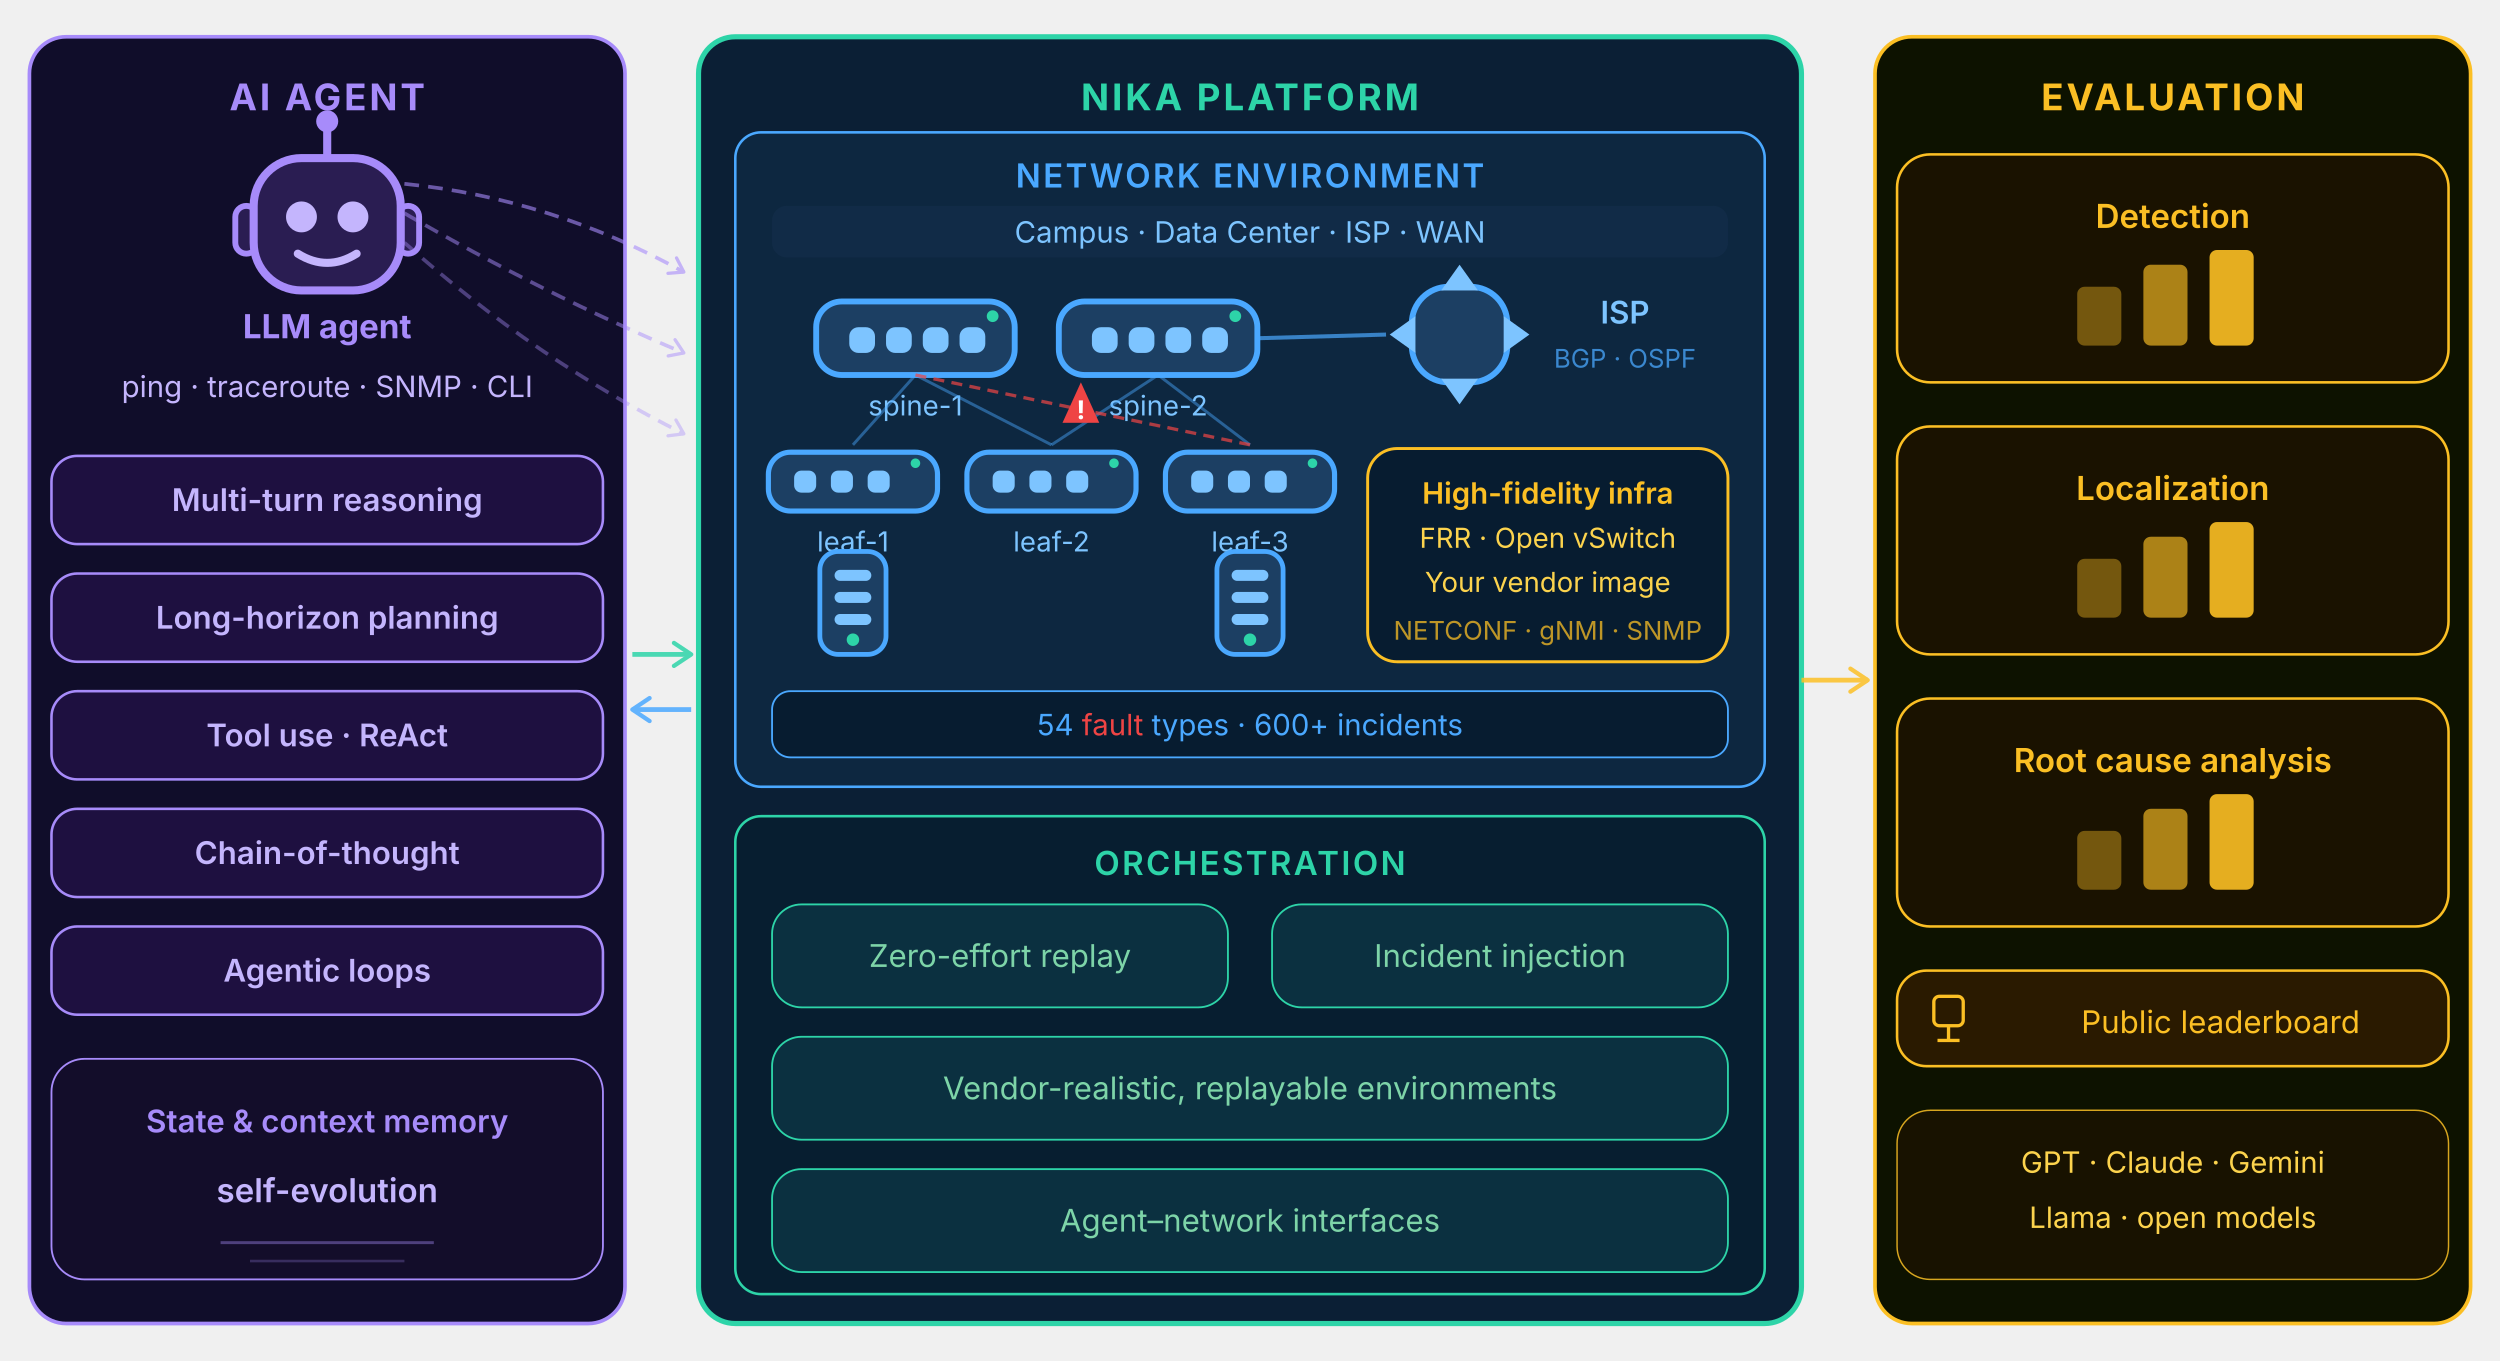
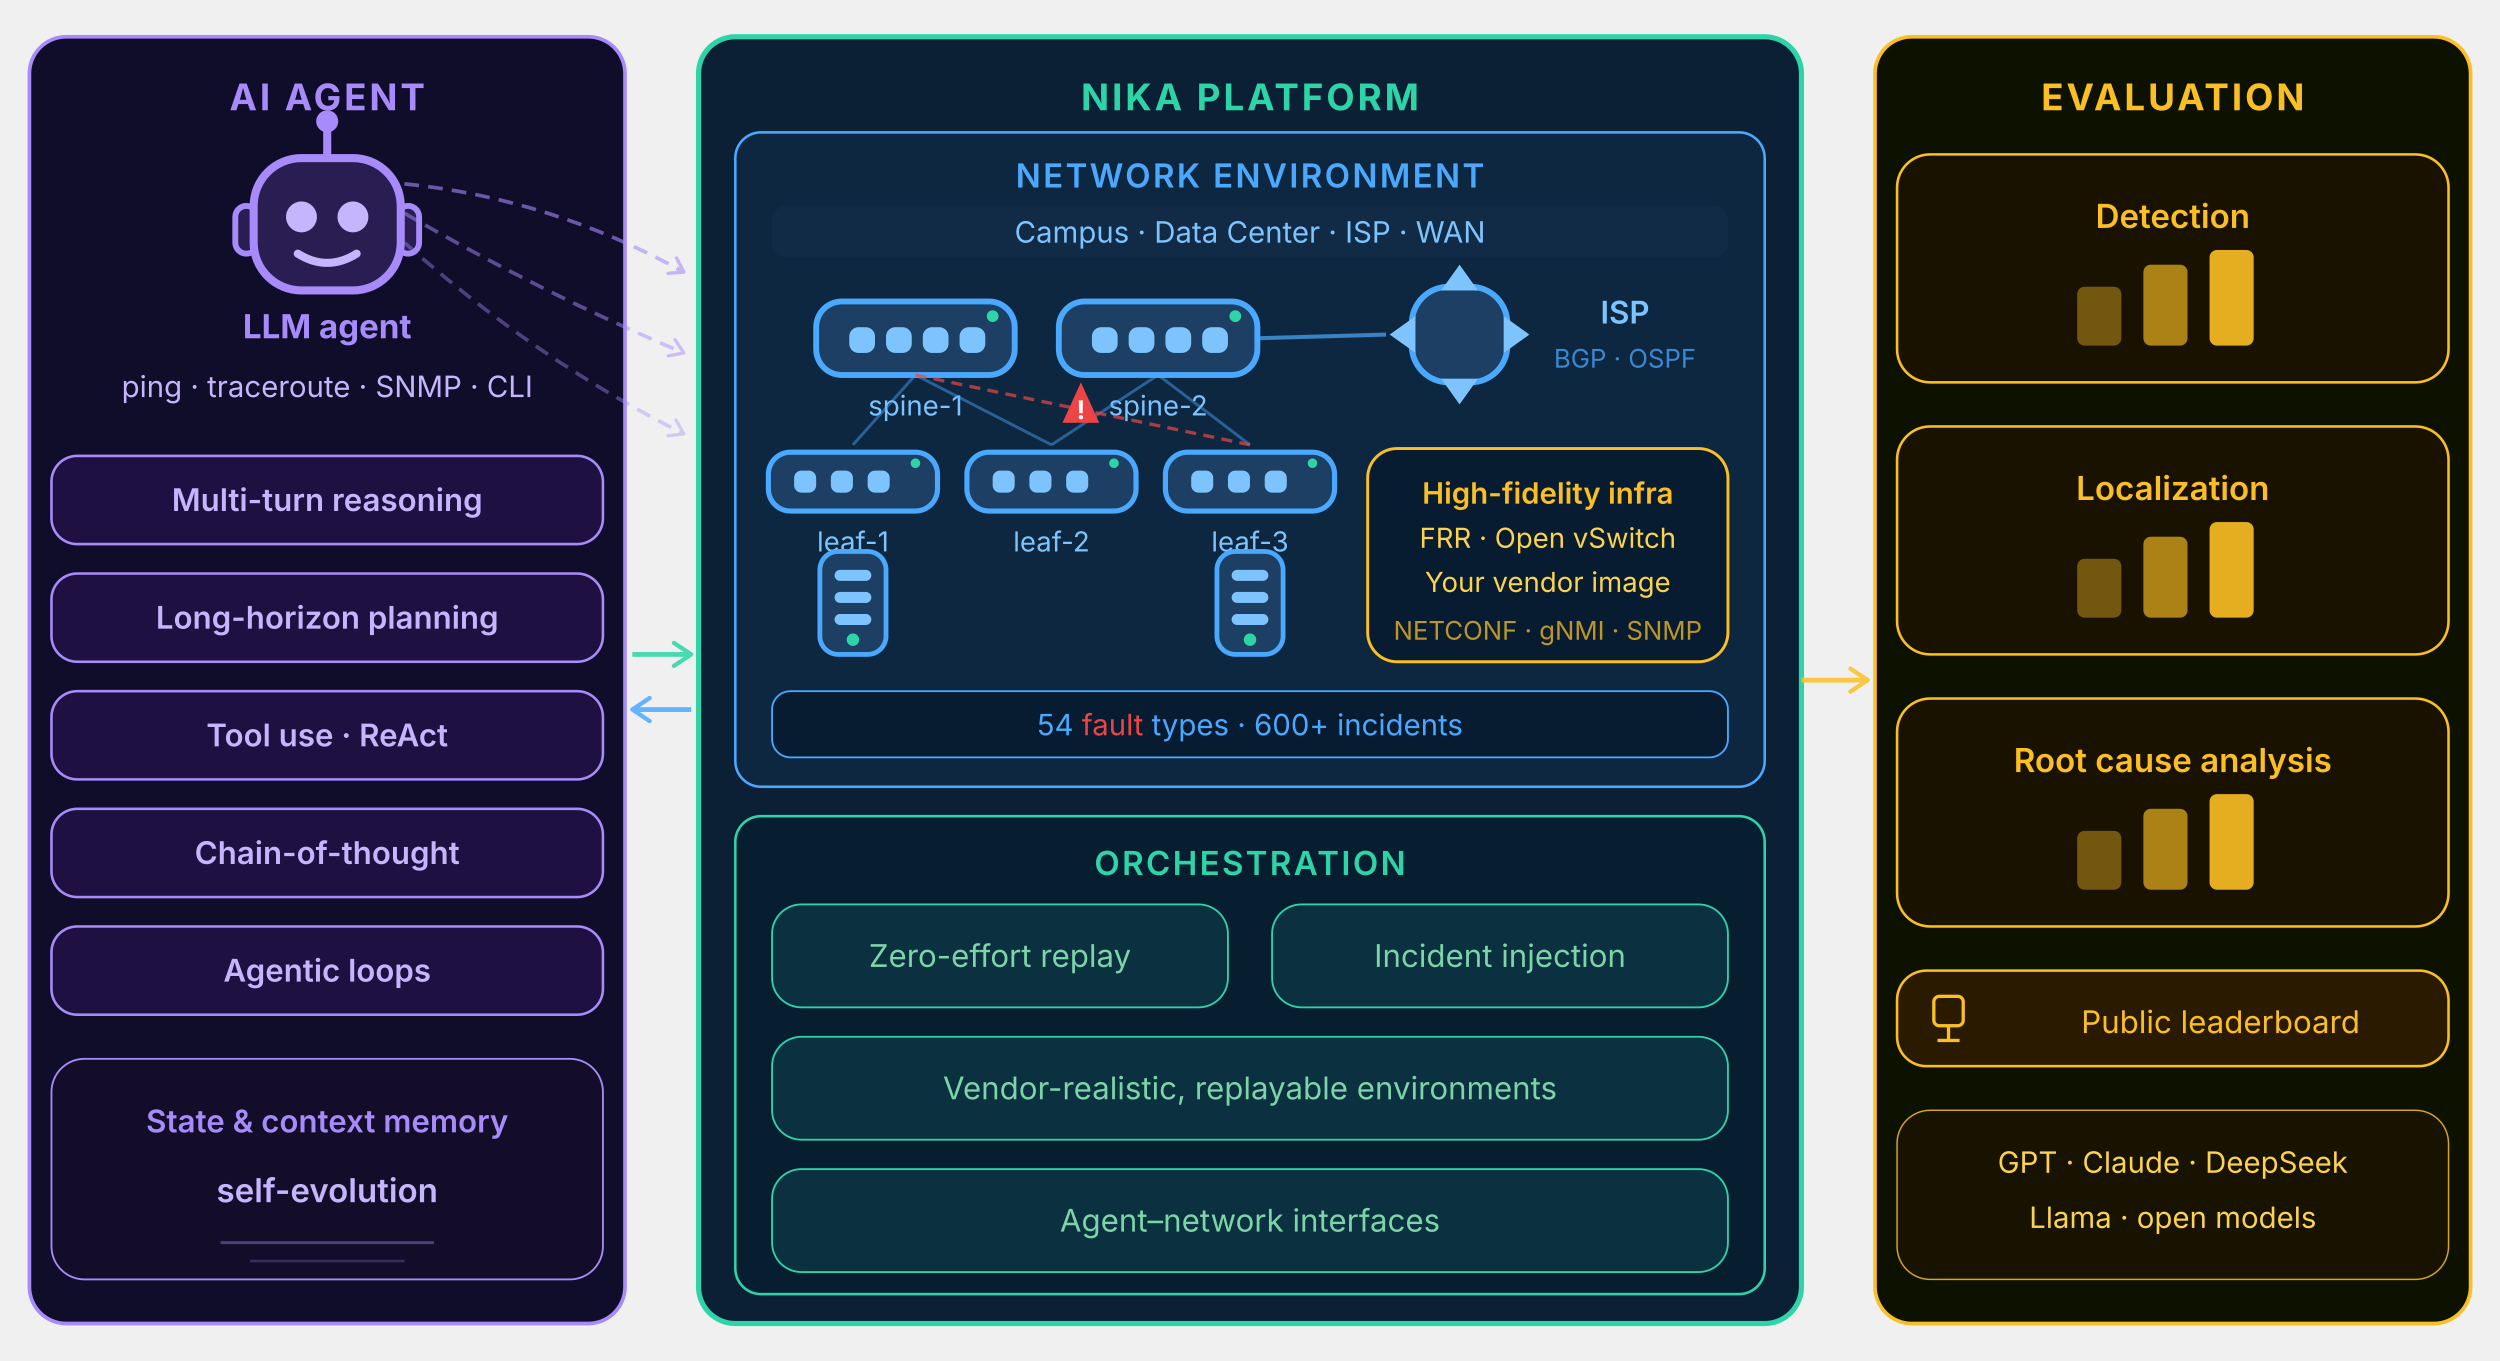
<svg xmlns="http://www.w3.org/2000/svg" width="100%" viewBox="0 0 680 370" font-family="'Inter','Segoe UI',sans-serif">
  <defs>
    <marker id="arrow" viewBox="0 0 10 10" refX="8" refY="5" markerWidth="6" markerHeight="6" orient="auto-start-reverse">
      <path d="M2 1L8 5L2 9" fill="none" stroke="context-stroke" stroke-width="1.5" stroke-linecap="round" stroke-linejoin="round" />
    </marker>
    <g id="sw">
      <rect x="0" y="4" width="54" height="20" rx="7" fill="#1c3f63" stroke="#4aa8ff" stroke-width="1.6" />
      <rect x="9" y="11" width="7" height="7" rx="2.5" fill="#7dc4ff" />
      <rect x="19" y="11" width="7" height="7" rx="2.5" fill="#7dc4ff" />
      <rect x="29" y="11" width="7" height="7" rx="2.5" fill="#7dc4ff" />
      <rect x="39" y="11" width="7" height="7" rx="2.5" fill="#7dc4ff" />
      <circle cx="48" cy="8" r="1.6" fill="#2dd4a8" />
    </g>
    <g id="lf">
      <rect x="0" y="3" width="46" height="16" rx="6" fill="#1c3f63" stroke="#4aa8ff" stroke-width="1.4" />
      <rect x="7" y="8" width="6" height="6" rx="2" fill="#7dc4ff" />
      <rect x="17" y="8" width="6" height="6" rx="2" fill="#7dc4ff" />
      <rect x="27" y="8" width="6" height="6" rx="2" fill="#7dc4ff" />
      <circle cx="40" cy="6" r="1.3" fill="#2dd4a8" />
    </g>
    <g id="srv">
      <rect x="2" y="0" width="18" height="28" rx="5" fill="#1c3f63" stroke="#4aa8ff" stroke-width="1.3" />
      <rect x="6" y="5" width="10" height="3" rx="1.5" fill="#7dc4ff" />
      <rect x="6" y="11" width="10" height="3" rx="1.5" fill="#7dc4ff" />
      <rect x="6" y="17" width="10" height="3" rx="1.5" fill="#7dc4ff" />
      <circle cx="11" cy="24" r="1.7" fill="#2dd4a8" />
    </g>
    <g id="rtr">
      <rect x="7" y="7" width="26" height="26" rx="10" fill="#1c3f63" stroke="#4aa8ff" stroke-width="1.6" />
      <path d="M20 1 l5 7 h-10 z" fill="#7dc4ff" />
      <path d="M20 39 l5 -7 h-10 z" fill="#7dc4ff" />
      <path d="M1 20 l7 -5 v10 z" fill="#7dc4ff" />
      <path d="M39 20 l-7 -5 v10 z" fill="#7dc4ff" />
    </g>
    <g id="bot">
      <line x1="25" y1="13" x2="25" y2="5" stroke="#a78bfa" stroke-width="2.2" />
      <circle cx="25" cy="3" r="3" fill="#a78bfa" />
      <rect x="0" y="26" width="6" height="13" rx="3" fill="#2a1d52" stroke="#a78bfa" stroke-width="1.6" />
      <rect x="44" y="26" width="6" height="13" rx="3" fill="#2a1d52" stroke="#a78bfa" stroke-width="1.6" />
      <rect x="5" y="13" width="40" height="36" rx="13" fill="#2a1d52" stroke="#a78bfa" stroke-width="2.2" />
      <circle cx="18" cy="29" r="4.2" fill="#c4b5fd" />
      <circle cx="32" cy="29" r="4.2" fill="#c4b5fd" />
      <path d="M17 39 Q25 44 33 39" fill="none" stroke="#c4b5fd" stroke-width="2.2" stroke-linecap="round" />
    </g>
  </defs>
  <rect x="8" y="10" width="162" height="350" rx="10" fill="#100d2a" stroke="#a78bfa" stroke-width="1" />
  <text x="89" y="30" text-anchor="middle" font-size="10" font-weight="700" letter-spacing="0.08em" fill="#a78bfa">AI AGENT</text>
  <use href="#bot" x="64" y="30" />
  <text x="89" y="92" text-anchor="middle" font-size="9" font-weight="700" fill="#a78bfa">LLM agent</text>
  <text x="89" y="108" text-anchor="middle" font-size="8" fill="#c4b5fd">ping · traceroute · SNMP · CLI</text>
  <rect x="14" y="124" width="150" height="24" rx="7" fill="#1e1040" stroke="#a78bfa" stroke-width="0.7" />
  <text x="89" y="139" text-anchor="middle" font-size="8.5" font-weight="600" fill="#c4b5fd">Multi-turn reasoning</text>
  <rect x="14" y="156" width="150" height="24" rx="7" fill="#1e1040" stroke="#a78bfa" stroke-width="0.7" />
  <text x="89" y="171" text-anchor="middle" font-size="8.5" font-weight="600" fill="#c4b5fd">Long-horizon planning</text>
  <rect x="14" y="188" width="150" height="24" rx="7" fill="#1e1040" stroke="#a78bfa" stroke-width="0.7" />
  <text x="89" y="203" text-anchor="middle" font-size="8.5" font-weight="600" fill="#c4b5fd">Tool use · ReAct</text>
  <rect x="14" y="220" width="150" height="24" rx="7" fill="#1e1040" stroke="#a78bfa" stroke-width="0.7" />
  <text x="89" y="235" text-anchor="middle" font-size="8.5" font-weight="600" fill="#c4b5fd">Chain-of-thought</text>
  <rect x="14" y="252" width="150" height="24" rx="7" fill="#1e1040" stroke="#a78bfa" stroke-width="0.7" />
  <text x="89" y="267" text-anchor="middle" font-size="8.5" font-weight="600" fill="#c4b5fd">Agentic loops</text>
  <rect x="14" y="288" width="150" height="60" rx="9" fill="#130d2a" stroke="#a78bfa" stroke-width="0.5" />
  <text x="89" y="308" text-anchor="middle" font-size="8.5" font-weight="600" fill="#a78bfa">State &amp; context memory</text>
  <text x="89" y="327" text-anchor="middle" font-size="9" font-weight="600" fill="#c4b5fd">self-evolution</text>
  <line x1="60" y1="338" x2="118" y2="338" stroke="#a78bfa" stroke-width="0.8" opacity="0.4" />
  <line x1="68" y1="343" x2="110" y2="343" stroke="#a78bfa" stroke-width="0.7" opacity="0.25" />
  <line x1="172" y1="178" x2="188" y2="178" stroke="#2dd4a8" stroke-width="1.3" marker-end="url(#arrow)" opacity="0.85" />
  <line x1="188" y1="193" x2="172" y2="193" stroke="#4aa8ff" stroke-width="1.3" marker-end="url(#arrow)" opacity="0.85" />
  <rect x="190" y="10" width="300" height="350" rx="10" fill="#0b1f35" stroke="#2dd4a8" stroke-width="1.4" />
  <text x="340" y="30" text-anchor="middle" font-size="10" font-weight="700" letter-spacing="0.08em" fill="#2dd4a8">NIKA PLATFORM</text>
  <rect x="200" y="36" width="280" height="178" rx="7" fill="#0d2740" stroke="#4aa8ff" stroke-width="0.7" />
  <text x="340" y="51" text-anchor="middle" font-size="9" font-weight="600" letter-spacing="0.07em" fill="#4aa8ff">NETWORK ENVIRONMENT</text>
  <rect x="210" y="56" width="260" height="14" rx="4" fill="#112b47" />
  <text x="340" y="66" text-anchor="middle" font-size="8" fill="#7dc4ff">Campus · Data Center · ISP · WAN</text>
  <use href="#sw" x="222" y="78" />
  <text x="249" y="113" text-anchor="middle" font-size="7.5" fill="#7dc4ff">spine-1</text>
  <use href="#sw" x="288" y="78" />
  <text x="315" y="113" text-anchor="middle" font-size="7.5" fill="#7dc4ff">spine-2</text>
  <use href="#rtr" x="377" y="71" />
  <text x="442" y="88" text-anchor="middle" font-size="8.5" font-weight="600" fill="#7dc4ff">ISP</text>
  <text x="442" y="100" text-anchor="middle" font-size="7" fill="#4aa8ff" opacity="0.75">BGP · OSPF</text>
  <line x1="342" y1="92" x2="377" y2="91" stroke="#4aa8ff" stroke-width="1.1" opacity="0.7" />
  <use href="#lf" x="209" y="120" />
  <text x="232" y="150" text-anchor="middle" font-size="7.5" fill="#7dc4ff">leaf-1</text>
  <use href="#lf" x="263" y="120" />
  <text x="286" y="150" text-anchor="middle" font-size="7.5" fill="#7dc4ff">leaf-2</text>
  <use href="#lf" x="317" y="120" />
  <text x="340" y="150" text-anchor="middle" font-size="7.5" fill="#7dc4ff">leaf-3</text>
  <line x1="249" y1="102" x2="232" y2="121" stroke="#4aa8ff" stroke-width="0.8" opacity="0.45" />
  <line x1="249" y1="102" x2="286" y2="121" stroke="#4aa8ff" stroke-width="0.8" opacity="0.45" />
  <line x1="315" y1="102" x2="286" y2="121" stroke="#4aa8ff" stroke-width="0.8" opacity="0.45" />
  <line x1="315" y1="102" x2="340" y2="121" stroke="#4aa8ff" stroke-width="0.8" opacity="0.45" />
  <line x1="249" y1="102" x2="340" y2="121" stroke="#ef4444" stroke-width="0.9" stroke-dasharray="3 2" opacity="0.7" />
  <polygon points="294,104 289,115 299,115" fill="#ef4444" />
  <text x="294" y="114" text-anchor="middle" font-size="7" font-weight="700" fill="#fff">!</text>
  <use href="#srv" x="221" y="150" />
  <use href="#srv" x="329" y="150" />
  <rect x="372" y="122" width="98" height="58" rx="8" fill="#071c30" stroke="#fbbf24" stroke-width="0.8" />
  <text x="421" y="137" text-anchor="middle" font-size="8" font-weight="600" fill="#fbbf24">High-fidelity infra</text>
  <text x="421" y="149" text-anchor="middle" font-size="7.5" fill="#fcd34d">FRR · Open vSwitch</text>
  <text x="421" y="161" text-anchor="middle" font-size="7.5" fill="#fcd34d">Your vendor image</text>
  <text x="421" y="174" text-anchor="middle" font-size="7" fill="#fbbf24" opacity="0.75">NETCONF · gNMI · SNMP</text>
  <rect x="210" y="188" width="260" height="18" rx="5" fill="#071c30" stroke="#4aa8ff" stroke-width="0.5" />
  <text x="340" y="200" text-anchor="middle" font-size="8" fill="#4aa8ff">54 <tspan fill="#ef4444">fault</tspan> types · 600+ incidents</text>
  <rect x="200" y="222" width="280" height="130" rx="7" fill="#071e30" stroke="#2dd4a8" stroke-width="0.7" />
  <text x="340" y="238" text-anchor="middle" font-size="9" font-weight="600" letter-spacing="0.07em" fill="#2dd4a8">ORCHESTRATION</text>
  <rect x="210" y="246" width="124" height="28" rx="8" fill="#0b3040" stroke="#2dd4a8" stroke-width="0.5" />
  <text x="272" y="263" text-anchor="middle" font-size="8.5" fill="#7dd4a8">Zero-effort replay</text>
  <rect x="346" y="246" width="124" height="28" rx="8" fill="#0b3040" stroke="#2dd4a8" stroke-width="0.5" />
  <text x="408" y="263" text-anchor="middle" font-size="8.5" fill="#7dd4a8">Incident injection</text>
  <rect x="210" y="282" width="260" height="28" rx="8" fill="#0b3040" stroke="#2dd4a8" stroke-width="0.5" />
  <text x="340" y="299" text-anchor="middle" font-size="8.5" fill="#7dd4a8">Vendor-realistic, replayable environments</text>
  <rect x="210" y="318" width="260" height="28" rx="8" fill="#0b3040" stroke="#2dd4a8" stroke-width="0.5" />
  <text x="340" y="335" text-anchor="middle" font-size="8.5" fill="#7dd4a8">Agent–network interfaces</text>
  <line x1="490" y1="185" x2="508" y2="185" stroke="#fbbf24" stroke-width="1.3" marker-end="url(#arrow)" opacity="0.85" />
  <rect x="510" y="10" width="162" height="350" rx="10" fill="#0d1200" stroke="#fbbf24" stroke-width="1" />
  <text x="591" y="30" text-anchor="middle" font-size="10" font-weight="700" letter-spacing="0.08em" fill="#fbbf24">EVALUATION</text>
  <rect x="516" y="42" width="150" height="62" rx="9" fill="#1a1200" stroke="#fbbf24" stroke-width="0.7" />
  <text x="591" y="62" text-anchor="middle" font-size="9" font-weight="600" fill="#fbbf24">Detection</text>
  <rect x="565" y="78" width="12" height="16" rx="2" fill="#fbbf24" opacity="0.4" />
  <rect x="583" y="72" width="12" height="22" rx="2" fill="#fbbf24" opacity="0.65" />
  <rect x="601" y="68" width="12" height="26" rx="2" fill="#fbbf24" opacity="0.9" />
  <rect x="516" y="116" width="150" height="62" rx="9" fill="#1a1200" stroke="#fbbf24" stroke-width="0.7" />
  <text x="591" y="136" text-anchor="middle" font-size="9" font-weight="600" fill="#fbbf24">Localization</text>
  <rect x="565" y="152" width="12" height="16" rx="2" fill="#fbbf24" opacity="0.4" />
  <rect x="583" y="146" width="12" height="22" rx="2" fill="#fbbf24" opacity="0.65" />
  <rect x="601" y="142" width="12" height="26" rx="2" fill="#fbbf24" opacity="0.9" />
  <rect x="516" y="190" width="150" height="62" rx="9" fill="#1a1200" stroke="#fbbf24" stroke-width="0.7" />
  <text x="591" y="210" text-anchor="middle" font-size="9" font-weight="600" fill="#fbbf24">Root cause analysis</text>
  <rect x="565" y="226" width="12" height="16" rx="2" fill="#fbbf24" opacity="0.4" />
  <rect x="583" y="220" width="12" height="22" rx="2" fill="#fbbf24" opacity="0.65" />
  <rect x="601" y="216" width="12" height="26" rx="2" fill="#fbbf24" opacity="0.9" />
  <rect x="516" y="264" width="150" height="26" rx="8" fill="#2a1a00" stroke="#fbbf24" stroke-width="0.7" />
  <rect x="526" y="271" width="8" height="8" rx="1.5" fill="none" stroke="#fbbf24" stroke-width="0.9" />
  <line x1="530" y1="279" x2="530" y2="283" stroke="#fbbf24" stroke-width="0.9" />
  <line x1="527" y1="283" x2="533" y2="283" stroke="#fbbf24" stroke-width="0.9" />
  <text x="604" y="281" text-anchor="middle" font-size="8.5" fill="#fbbf24">Public leaderboard</text>
  <rect x="516" y="302" width="150" height="46" rx="9" fill="#1a1200" stroke="#fbbf24" stroke-width="0.4" opacity="0.85" />
-   <text x="591" y="319" text-anchor="middle" font-size="8" fill="#fcd34d">GPT · Claude · Gemini</text>
+   <text x="591" y="319" text-anchor="middle" font-size="8" fill="#fcd34d">GPT · Claude · DeepSeek</text>
  <text x="591" y="334" text-anchor="middle" font-size="8" fill="#fcd34d">Llama · open models</text>
  <path d="M110,50 Q150,54 186,74" fill="none" stroke="#a78bfa" stroke-width="1" stroke-dasharray="4 2.5" opacity="0.6" marker-end="url(#arrow)" />
  <path d="M110,58 Q148,80 186,96" fill="none" stroke="#a78bfa" stroke-width="1" stroke-dasharray="4 2.5" opacity="0.5" marker-end="url(#arrow)" />
  <path d="M110,66 Q146,98 186,118" fill="none" stroke="#a78bfa" stroke-width="1" stroke-dasharray="4 2.5" opacity="0.4" marker-end="url(#arrow)" />
</svg>
